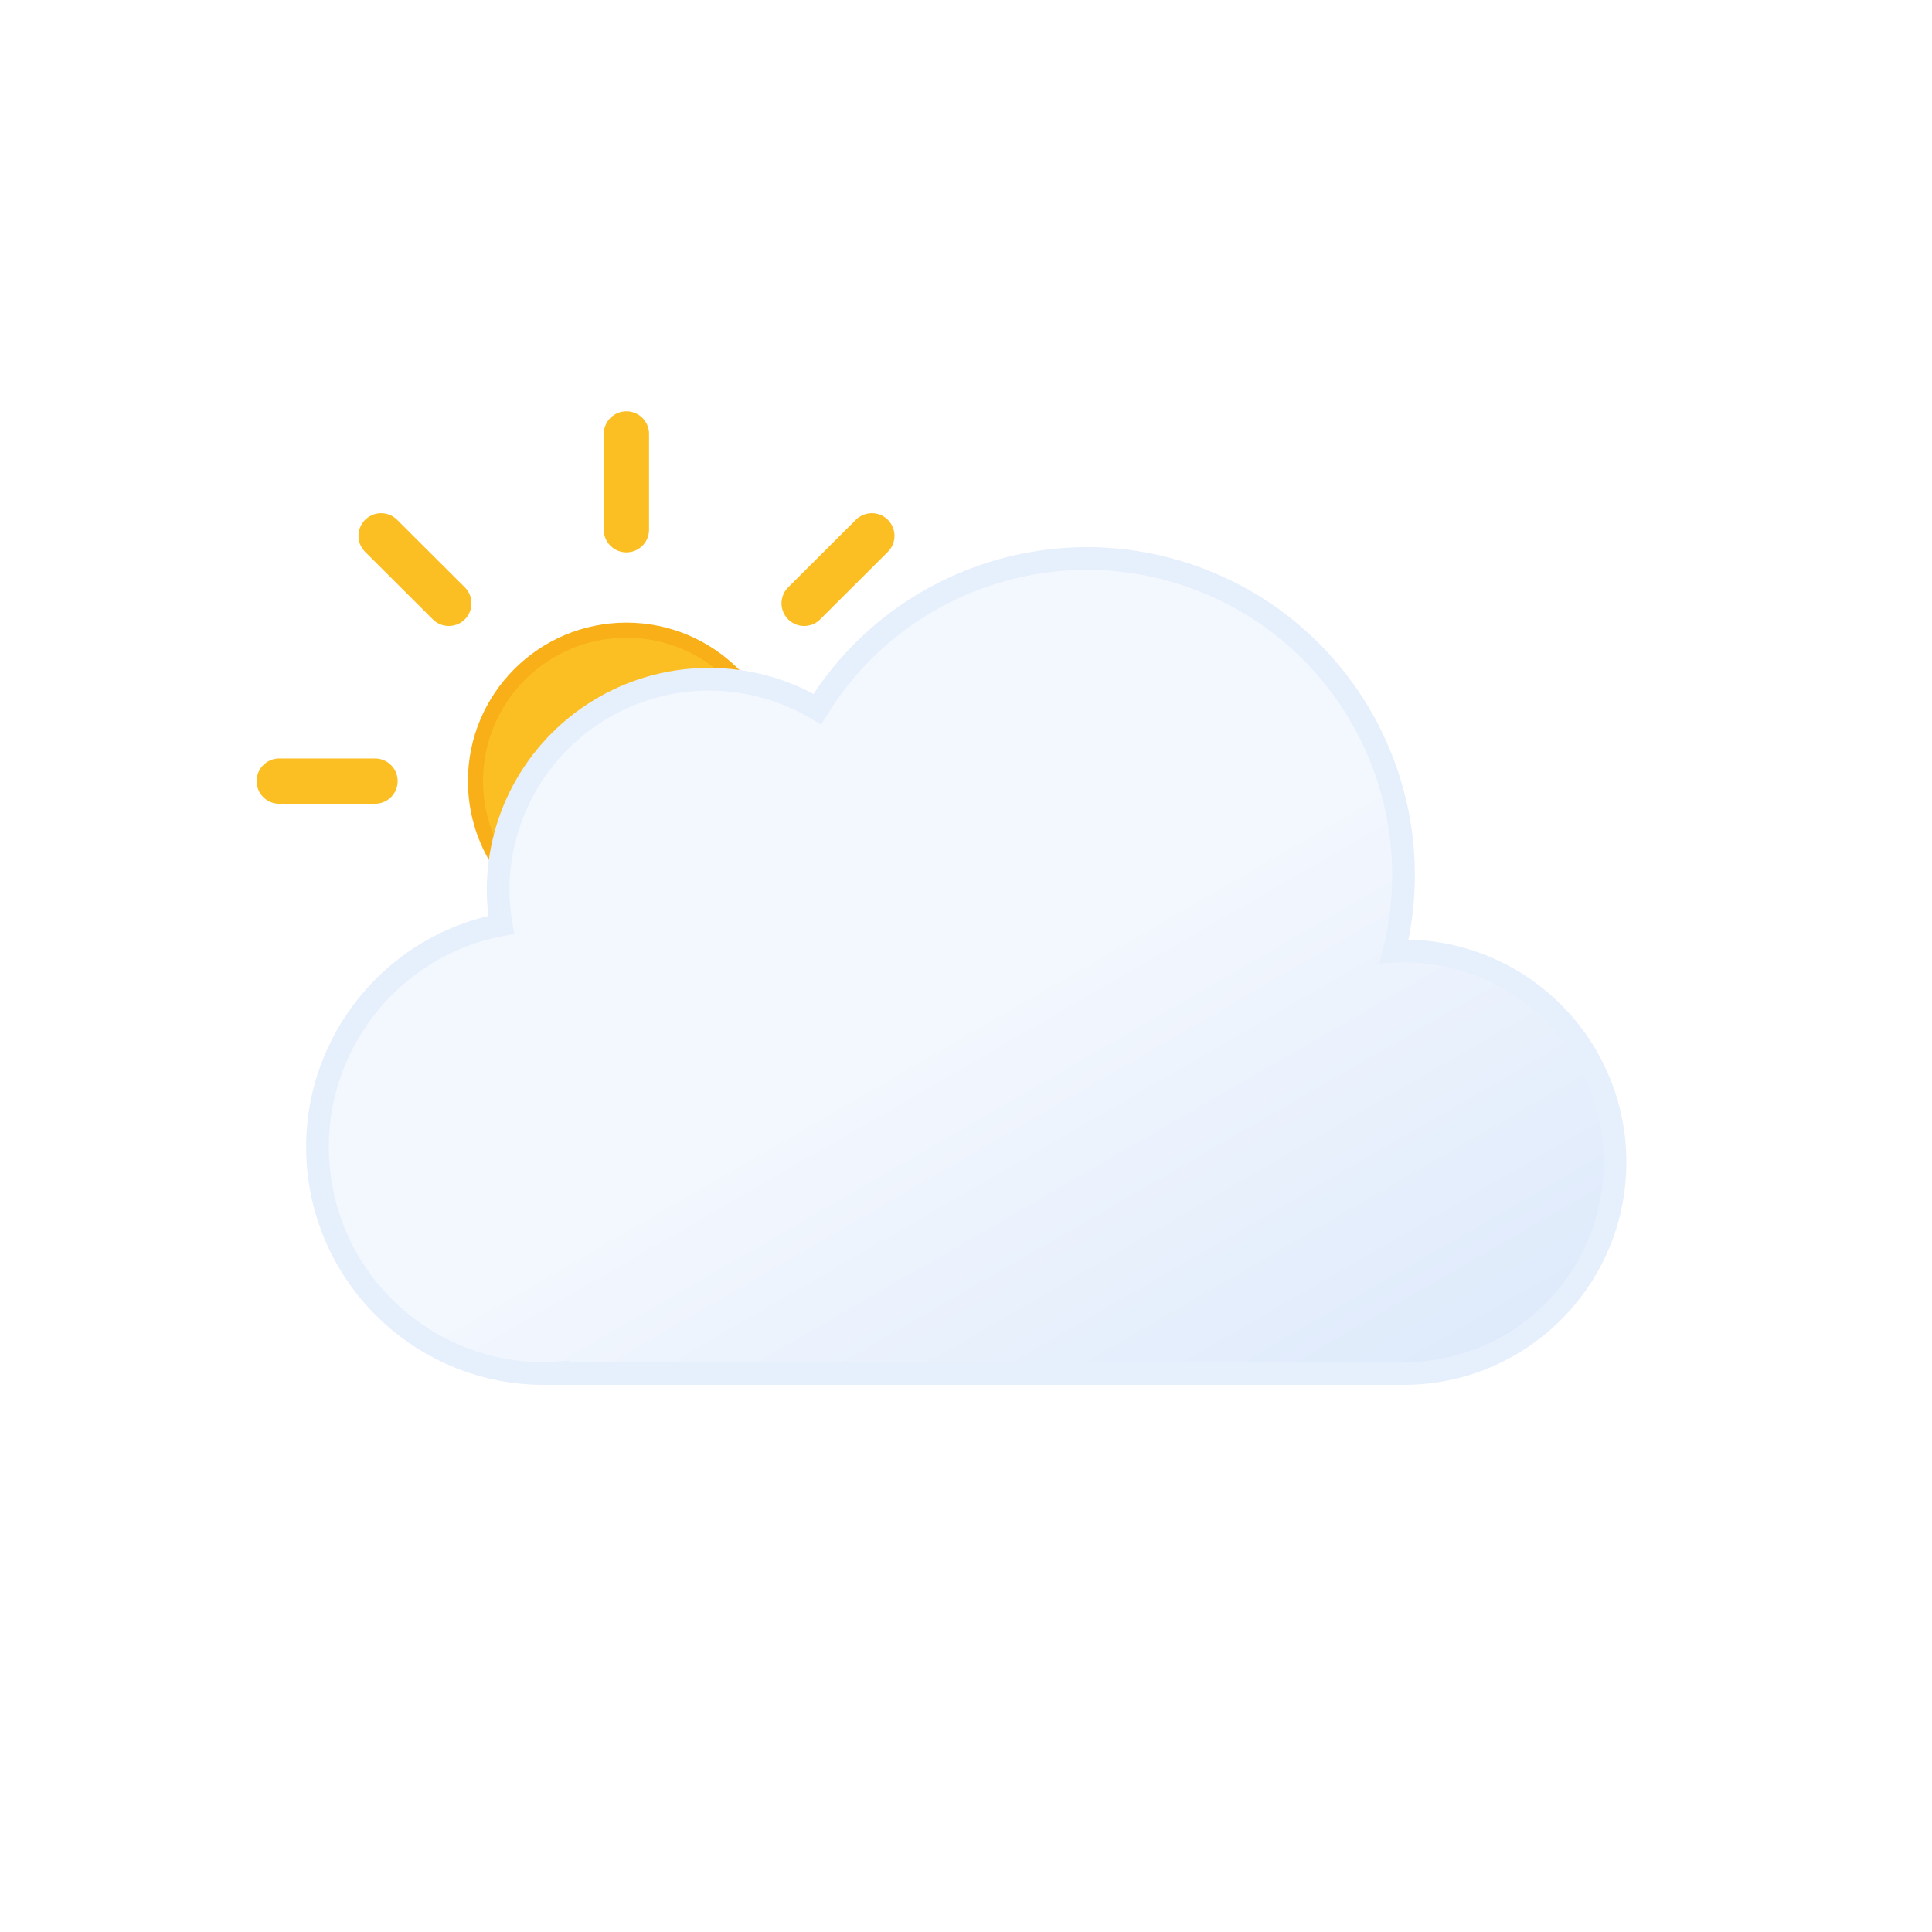
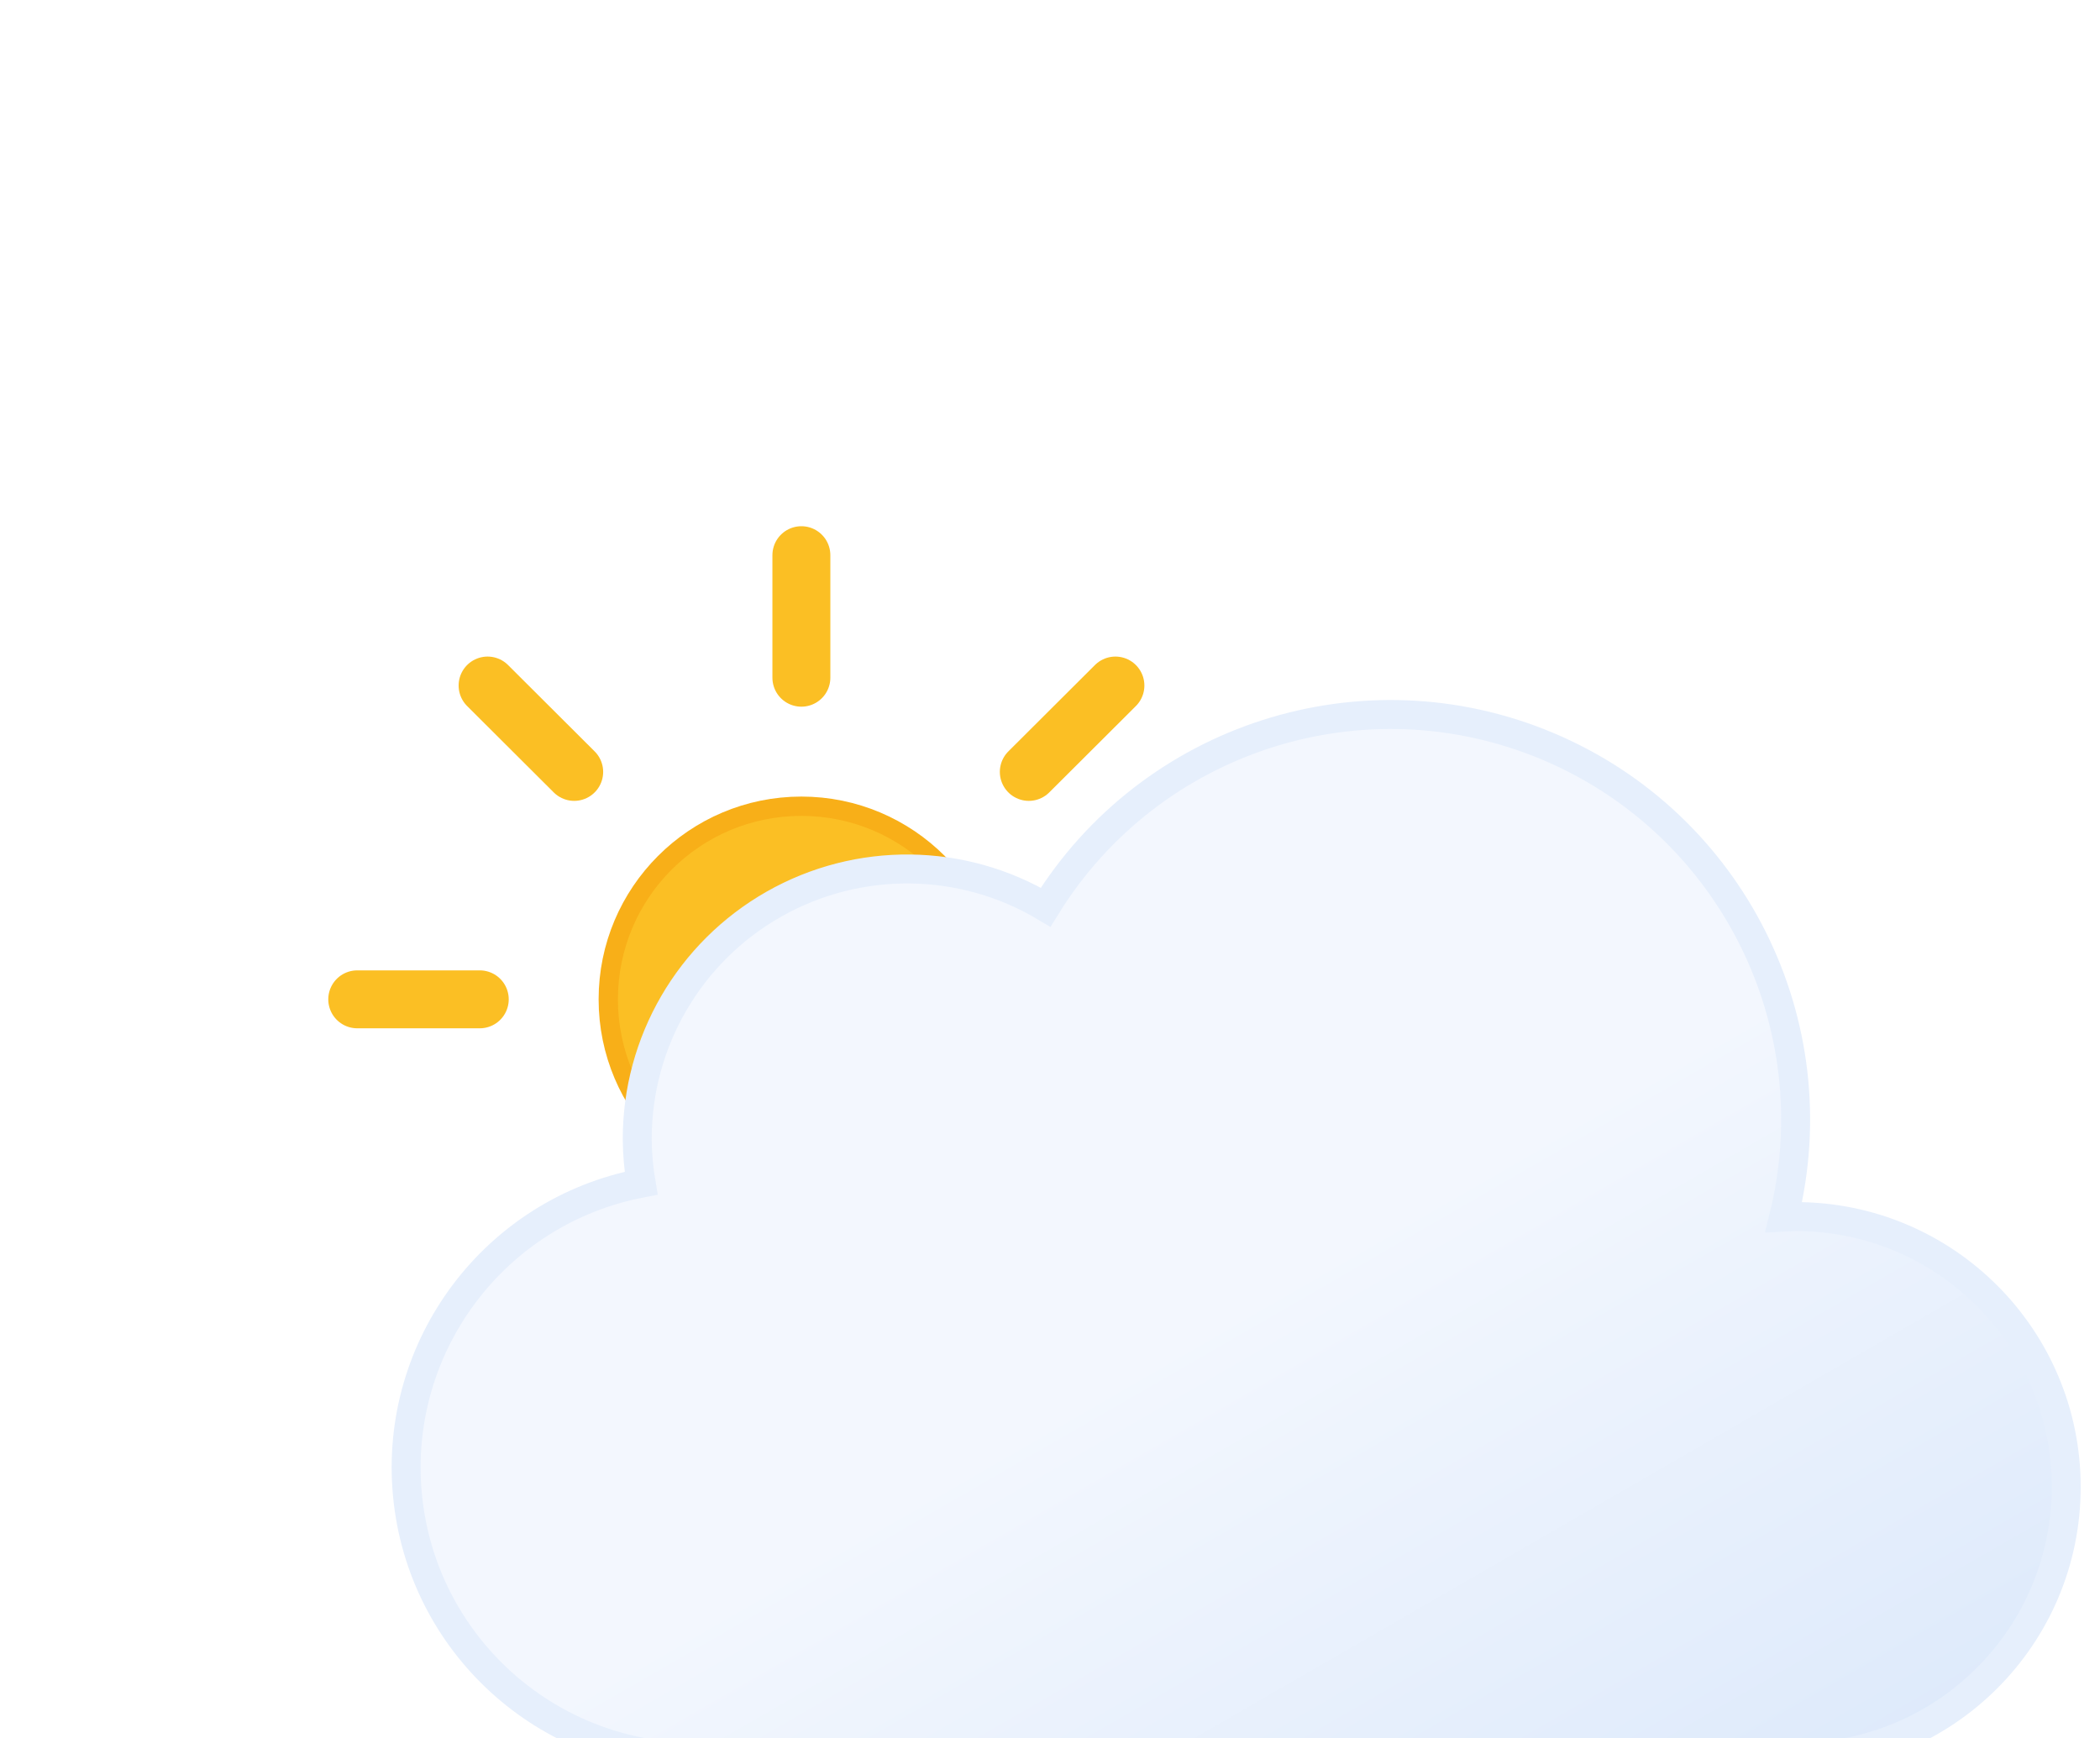
- <svg xmlns="http://www.w3.org/2000/svg" xmlns:xlink="http://www.w3.org/1999/xlink" viewBox="0 0 512 512">
+ <svg xmlns="http://www.w3.org/2000/svg" xmlns:xlink="http://www.w3.org/1999/xlink" viewBox="0 0 435 360">
  <defs>
    <linearGradient id="a" x1="99.45" y1="30.68" x2="232.64" y2="261.37" gradientUnits="userSpaceOnUse">
      <stop offset="0" stop-color="#f3f7fe" />
      <stop offset="0.45" stop-color="#f3f7fe" />
      <stop offset="1" stop-color="#deeafb" />
    </linearGradient>
    <linearGradient id="b" x1="78" y1="63.35" x2="118" y2="132.65" gradientUnits="userSpaceOnUse">
      <stop offset="0" stop-color="#fbbf24" />
      <stop offset="0.45" stop-color="#fbbf24" />
      <stop offset="1" stop-color="#f59e0b" />
    </linearGradient>
    <symbol id="d" viewBox="0 0 196 196">
      <circle cx="98" cy="98" r="40" stroke="#f8af18" stroke-miterlimit="10" stroke-width="4" fill="url(#b)" />
      <path d="M98,31.38V6m0,184V164.62M145.11,50.89,163.05,33M33,163.05l17.94-17.94m0-94.22L33,33m130.1,130.1-17.94-17.94M6,98H31.38M190,98H164.62" fill="none" stroke="#fbbf24" stroke-linecap="round" stroke-miterlimit="10" stroke-width="12">
        <animateTransform attributeName="transform" additive="sum" type="rotate" values="0 98 98; 45 98 98" dur="6s" repeatCount="indefinite" />
      </path>
    </symbol>
    <symbol id="e" viewBox="0 0 350 222">
      <path d="M291,107c-.85,0-1.68.09-2.53.13A83.9,83.9,0,0,0,135.6,42.92,55.91,55.91,0,0,0,51,91a56.56,56.56,0,0,0,.8,9.08A60,60,0,0,0,63,219c1.35,0,2.67-.11,4-.2v.2H291a56,56,0,0,0,0-112Z" stroke="#e6effc" stroke-miterlimit="10" stroke-width="6" fill="url(#a)" />
    </symbol>
    <symbol id="c" viewBox="0 0 363 258">
      <use width="196" height="196" xlink:href="#d" />
      <use width="350" height="222" transform="translate(13 36)" xlink:href="#e" />
    </symbol>
  </defs>
  <use width="363" height="258" transform="translate(68 109)" xlink:href="#c" />
</svg>
